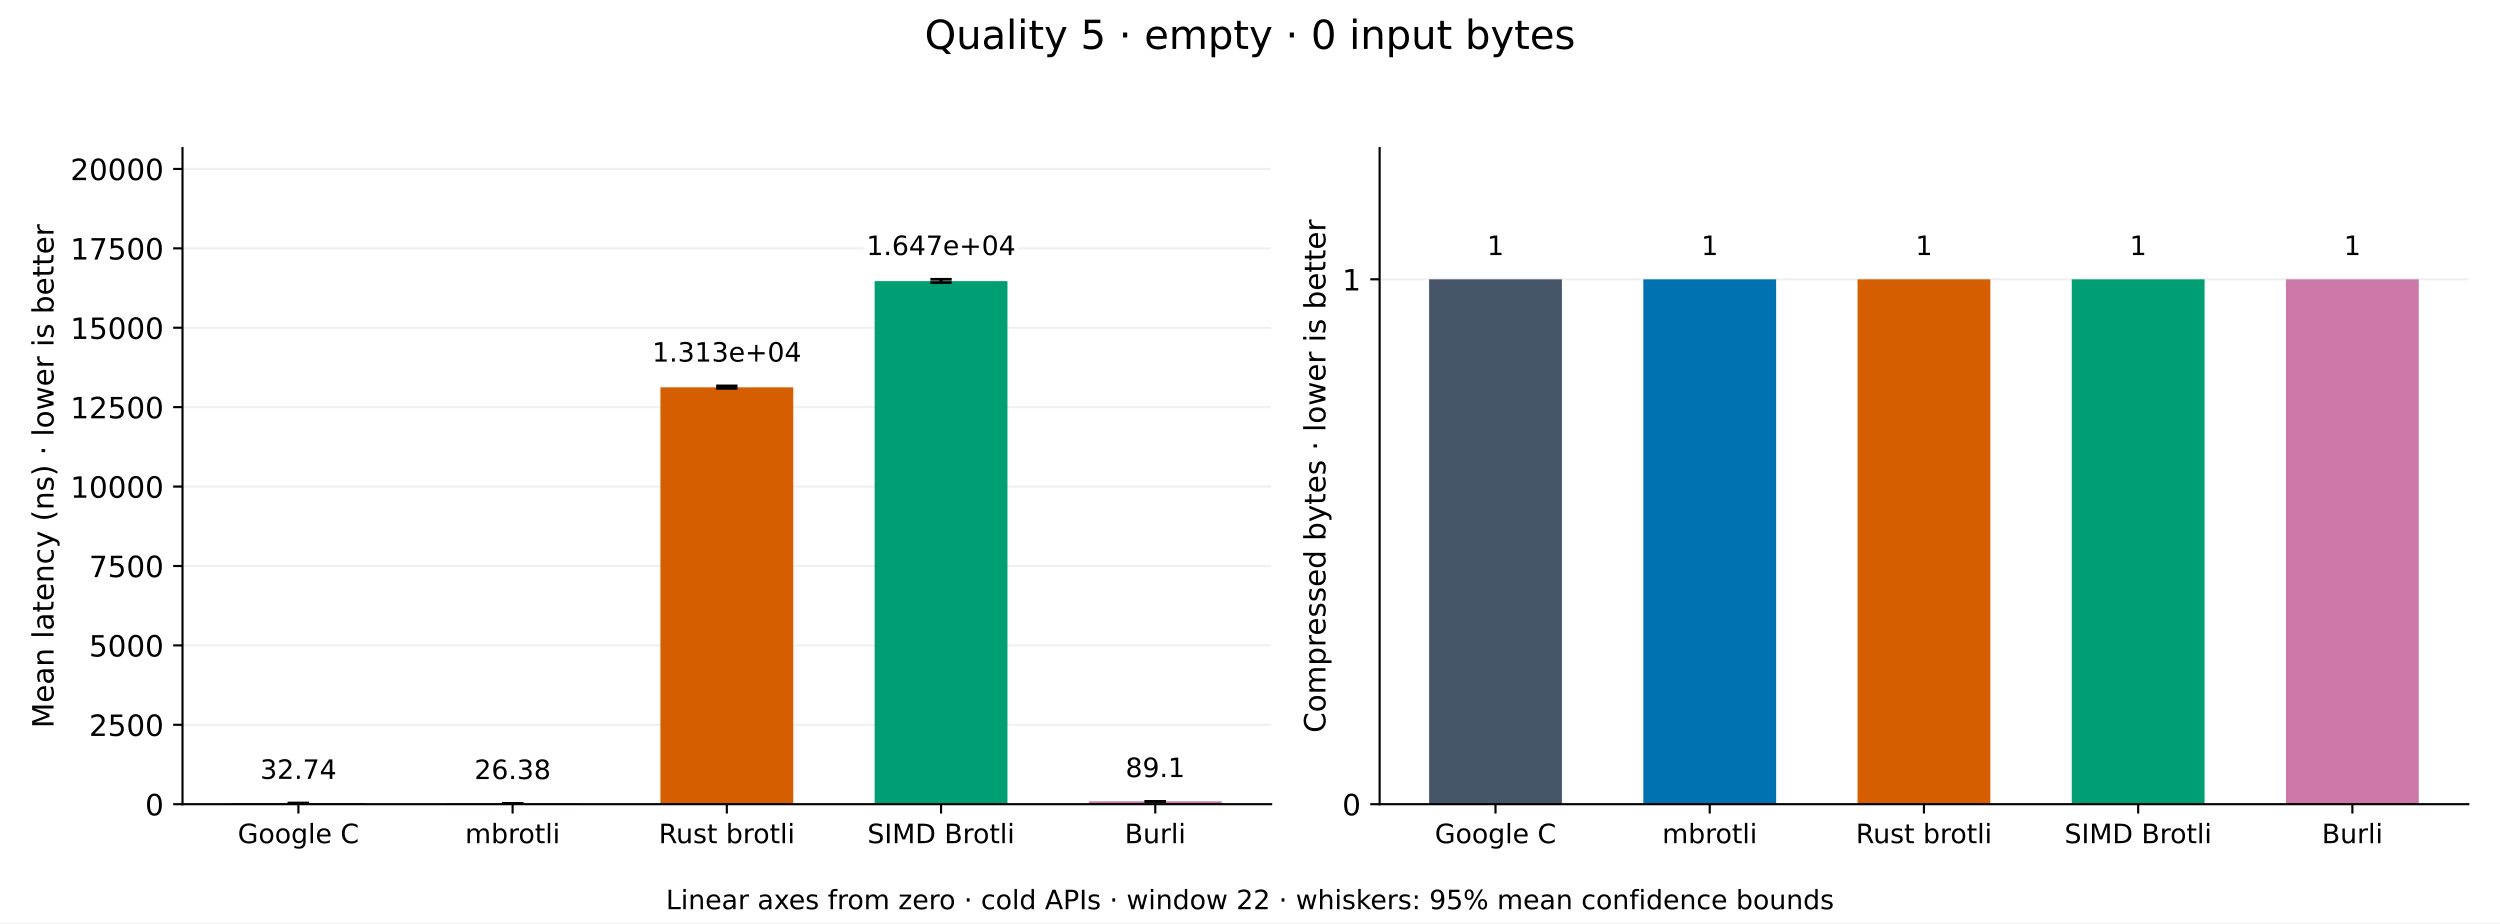
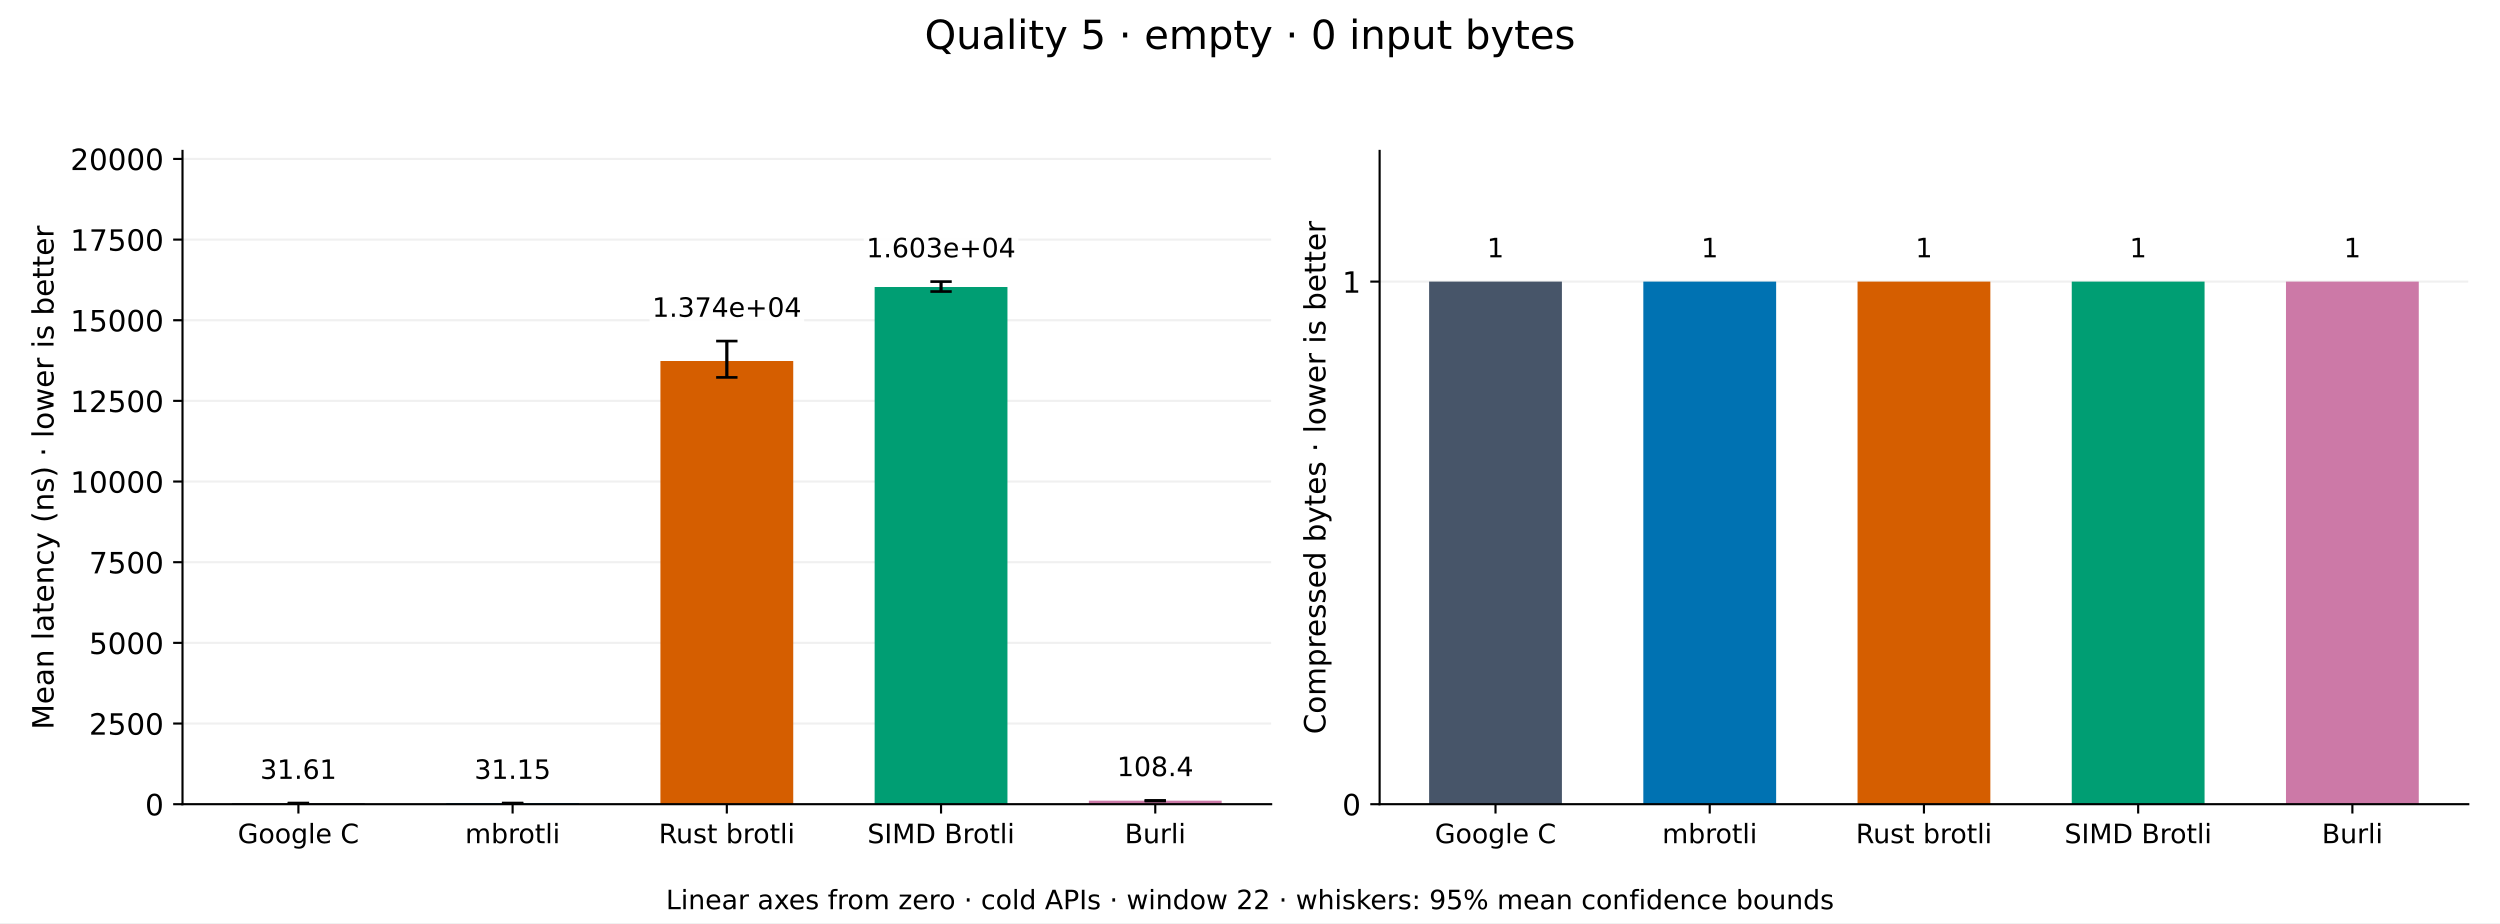
<svg xmlns="http://www.w3.org/2000/svg" xmlns:xlink="http://www.w3.org/1999/xlink" width="936pt" height="345.6pt" viewBox="0 0 936 345.6" version="1.1">
  <defs>
    <style type="text/css">*{stroke-linejoin: round; stroke-linecap: butt}</style>
  </defs>
  <g id="figure_1">
    <g id="patch_1">
      <path d="M 0 345.6 L 936 345.6 L 936 0 L 0 0 z " style="fill: #ffffff" />
    </g>
    <g id="axes_1">
      <g id="patch_2">
-         <path d="M 68.33 301.088 L 475.92 301.088 L 475.92 55.44 L 68.33 55.44 z " style="fill: #ffffff" />
+         <path d="M 68.33 301.088 L 475.92 301.088 L 475.92 56.504 L 68.33 56.504 z " style="fill: #ffffff" />
      </g>
      <g id="matplotlib.axis_1">
        <g id="xtick_1">
          <g id="line2d_1">
            <defs>
              <path id="m3d63aaa0ea" d="M 0 0 L 0 3.5 " style="stroke: #000000; stroke-width: 0.8" />
            </defs>
            <g>
              <use xlink:href="#m3d63aaa0ea" x="111.72" y="301.088" style="stroke: #000000; stroke-width: 0.8" />
            </g>
          </g>
          <g id="text_1">
            <text style="font-size: 10px; font-family: 'DejaVu Sans', 'Bitstream Vera Sans', 'Computer Modern Sans Serif', 'Lucida Grande', 'Verdana', 'Geneva', 'Lucid', 'Arial', 'Helvetica', 'Avant Garde', sans-serif; text-anchor: middle" x="111.72" y="315.686" transform="rotate(-0 111.7196 315.6864)">Google C</text>
          </g>
        </g>
        <g id="xtick_2">
          <g id="line2d_2">
            <g>
              <use xlink:href="#m3d63aaa0ea" x="191.922" y="301.088" style="stroke: #000000; stroke-width: 0.8" />
            </g>
          </g>
          <g id="text_2">
            <text style="font-size: 10px; font-family: 'DejaVu Sans', 'Bitstream Vera Sans', 'Computer Modern Sans Serif', 'Lucida Grande', 'Verdana', 'Geneva', 'Lucid', 'Arial', 'Helvetica', 'Avant Garde', sans-serif; text-anchor: middle" x="191.922" y="315.686" transform="rotate(-0 191.9223 315.6864)">mbrotli</text>
          </g>
        </g>
        <g id="xtick_3">
          <g id="line2d_3">
            <g>
              <use xlink:href="#m3d63aaa0ea" x="272.125" y="301.088" style="stroke: #000000; stroke-width: 0.8" />
            </g>
          </g>
          <g id="text_3">
            <text style="font-size: 10px; font-family: 'DejaVu Sans', 'Bitstream Vera Sans', 'Computer Modern Sans Serif', 'Lucida Grande', 'Verdana', 'Geneva', 'Lucid', 'Arial', 'Helvetica', 'Avant Garde', sans-serif; text-anchor: middle" x="272.125" y="315.686" transform="rotate(-0 272.125 315.6864)">Rust brotli</text>
          </g>
        </g>
        <g id="xtick_4">
          <g id="line2d_4">
            <g>
              <use xlink:href="#m3d63aaa0ea" x="352.328" y="301.088" style="stroke: #000000; stroke-width: 0.8" />
            </g>
          </g>
          <g id="text_4">
            <text style="font-size: 10px; font-family: 'DejaVu Sans', 'Bitstream Vera Sans', 'Computer Modern Sans Serif', 'Lucida Grande', 'Verdana', 'Geneva', 'Lucid', 'Arial', 'Helvetica', 'Avant Garde', sans-serif; text-anchor: middle" x="352.328" y="315.686" transform="rotate(-0 352.3277 315.6864)">SIMD Brotli</text>
          </g>
        </g>
        <g id="xtick_5">
          <g id="line2d_5">
            <g>
              <use xlink:href="#m3d63aaa0ea" x="432.53" y="301.088" style="stroke: #000000; stroke-width: 0.8" />
            </g>
          </g>
          <g id="text_5">
            <text style="font-size: 10px; font-family: 'DejaVu Sans', 'Bitstream Vera Sans', 'Computer Modern Sans Serif', 'Lucida Grande', 'Verdana', 'Geneva', 'Lucid', 'Arial', 'Helvetica', 'Avant Garde', sans-serif; text-anchor: middle" x="432.53" y="315.686" transform="rotate(-0 432.5304 315.6864)">Burli</text>
          </g>
        </g>
      </g>
      <g id="matplotlib.axis_2">
        <g id="ytick_1">
          <g id="line2d_6">
-             <path d="M 68.33 301.088 L 475.92 301.088 " clip-path="url(#pfb11f768bd)" style="fill: none; stroke: #b0b0b0; stroke-opacity: 0.18; stroke-width: 0.8; stroke-linecap: square" />
+             <path d="M 68.33 301.088 L 475.92 301.088 " clip-path="url(#p5600872d4b)" style="fill: none; stroke: #b0b0b0; stroke-opacity: 0.18; stroke-width: 0.8; stroke-linecap: square" />
          </g>
          <g id="line2d_7">
            <defs>
              <path id="mb6c034703b" d="M 0 0 L -3.5 0 " style="stroke: #000000; stroke-width: 0.8" />
            </defs>
            <g>
              <use xlink:href="#mb6c034703b" x="68.33" y="301.088" style="stroke: #000000; stroke-width: 0.8" />
            </g>
          </g>
          <g id="text_6">
            <text style="font-size: 11px; font-family: 'DejaVu Sans', 'Bitstream Vera Sans', 'Computer Modern Sans Serif', 'Lucida Grande', 'Verdana', 'Geneva', 'Lucid', 'Arial', 'Helvetica', 'Avant Garde', sans-serif; text-anchor: end" x="61.33" y="305.267" transform="rotate(-0 61.33 305.2671)">0</text>
          </g>
        </g>
        <g id="ytick_2">
          <g id="line2d_8">
-             <path d="M 68.33 271.359 L 475.92 271.359 " clip-path="url(#pfb11f768bd)" style="fill: none; stroke: #b0b0b0; stroke-opacity: 0.18; stroke-width: 0.8; stroke-linecap: square" />
+             <path d="M 68.33 270.889 L 475.92 270.889 " clip-path="url(#p5600872d4b)" style="fill: none; stroke: #b0b0b0; stroke-opacity: 0.18; stroke-width: 0.8; stroke-linecap: square" />
          </g>
          <g id="line2d_9">
            <g>
-               <use xlink:href="#mb6c034703b" x="68.33" y="271.359" style="stroke: #000000; stroke-width: 0.8" />
+               <use xlink:href="#mb6c034703b" x="68.33" y="270.889" style="stroke: #000000; stroke-width: 0.8" />
            </g>
          </g>
          <g id="text_7">
-             <text style="font-size: 11px; font-family: 'DejaVu Sans', 'Bitstream Vera Sans', 'Computer Modern Sans Serif', 'Lucida Grande', 'Verdana', 'Geneva', 'Lucid', 'Arial', 'Helvetica', 'Avant Garde', sans-serif; text-anchor: end" x="61.33" y="275.538" transform="rotate(-0 61.33 275.5377)">2500</text>
+             <text style="font-size: 11px; font-family: 'DejaVu Sans', 'Bitstream Vera Sans', 'Computer Modern Sans Serif', 'Lucida Grande', 'Verdana', 'Geneva', 'Lucid', 'Arial', 'Helvetica', 'Avant Garde', sans-serif; text-anchor: end" x="61.33" y="275.068" transform="rotate(-0 61.33 275.0682)">2500</text>
          </g>
        </g>
        <g id="ytick_3">
          <g id="line2d_10">
-             <path d="M 68.33 241.629 L 475.92 241.629 " clip-path="url(#pfb11f768bd)" style="fill: none; stroke: #b0b0b0; stroke-opacity: 0.18; stroke-width: 0.8; stroke-linecap: square" />
+             <path d="M 68.33 240.69 L 475.92 240.69 " clip-path="url(#p5600872d4b)" style="fill: none; stroke: #b0b0b0; stroke-opacity: 0.18; stroke-width: 0.8; stroke-linecap: square" />
          </g>
          <g id="line2d_11">
            <g>
-               <use xlink:href="#mb6c034703b" x="68.33" y="241.629" style="stroke: #000000; stroke-width: 0.8" />
+               <use xlink:href="#mb6c034703b" x="68.33" y="240.69" style="stroke: #000000; stroke-width: 0.8" />
            </g>
          </g>
          <g id="text_8">
-             <text style="font-size: 11px; font-family: 'DejaVu Sans', 'Bitstream Vera Sans', 'Computer Modern Sans Serif', 'Lucida Grande', 'Verdana', 'Geneva', 'Lucid', 'Arial', 'Helvetica', 'Avant Garde', sans-serif; text-anchor: end" x="61.33" y="245.808" transform="rotate(-0 61.33 245.8083)">5000</text>
+             <text style="font-size: 11px; font-family: 'DejaVu Sans', 'Bitstream Vera Sans', 'Computer Modern Sans Serif', 'Lucida Grande', 'Verdana', 'Geneva', 'Lucid', 'Arial', 'Helvetica', 'Avant Garde', sans-serif; text-anchor: end" x="61.33" y="244.869" transform="rotate(-0 61.33 244.8693)">5000</text>
          </g>
        </g>
        <g id="ytick_4">
          <g id="line2d_12">
-             <path d="M 68.33 211.9 L 475.92 211.9 " clip-path="url(#pfb11f768bd)" style="fill: none; stroke: #b0b0b0; stroke-opacity: 0.18; stroke-width: 0.8; stroke-linecap: square" />
+             <path d="M 68.33 210.491 L 475.92 210.491 " clip-path="url(#p5600872d4b)" style="fill: none; stroke: #b0b0b0; stroke-opacity: 0.18; stroke-width: 0.8; stroke-linecap: square" />
          </g>
          <g id="line2d_13">
            <g>
-               <use xlink:href="#mb6c034703b" x="68.33" y="211.9" style="stroke: #000000; stroke-width: 0.8" />
+               <use xlink:href="#mb6c034703b" x="68.33" y="210.491" style="stroke: #000000; stroke-width: 0.8" />
            </g>
          </g>
          <g id="text_9">
-             <text style="font-size: 11px; font-family: 'DejaVu Sans', 'Bitstream Vera Sans', 'Computer Modern Sans Serif', 'Lucida Grande', 'Verdana', 'Geneva', 'Lucid', 'Arial', 'Helvetica', 'Avant Garde', sans-serif; text-anchor: end" x="61.33" y="216.079" transform="rotate(-0 61.33 216.0789)">7500</text>
+             <text style="font-size: 11px; font-family: 'DejaVu Sans', 'Bitstream Vera Sans', 'Computer Modern Sans Serif', 'Lucida Grande', 'Verdana', 'Geneva', 'Lucid', 'Arial', 'Helvetica', 'Avant Garde', sans-serif; text-anchor: end" x="61.33" y="214.67" transform="rotate(-0 61.33 214.6704)">7500</text>
          </g>
        </g>
        <g id="ytick_5">
          <g id="line2d_14">
-             <path d="M 68.33 182.17 L 475.92 182.17 " clip-path="url(#pfb11f768bd)" style="fill: none; stroke: #b0b0b0; stroke-opacity: 0.18; stroke-width: 0.8; stroke-linecap: square" />
+             <path d="M 68.33 180.292 L 475.92 180.292 " clip-path="url(#p5600872d4b)" style="fill: none; stroke: #b0b0b0; stroke-opacity: 0.18; stroke-width: 0.8; stroke-linecap: square" />
          </g>
          <g id="line2d_15">
            <g>
-               <use xlink:href="#mb6c034703b" x="68.33" y="182.17" style="stroke: #000000; stroke-width: 0.8" />
+               <use xlink:href="#mb6c034703b" x="68.33" y="180.292" style="stroke: #000000; stroke-width: 0.8" />
            </g>
          </g>
          <g id="text_10">
-             <text style="font-size: 11px; font-family: 'DejaVu Sans', 'Bitstream Vera Sans', 'Computer Modern Sans Serif', 'Lucida Grande', 'Verdana', 'Geneva', 'Lucid', 'Arial', 'Helvetica', 'Avant Garde', sans-serif; text-anchor: end" x="61.33" y="186.35" transform="rotate(-0 61.33 186.3495)">10000</text>
+             <text style="font-size: 11px; font-family: 'DejaVu Sans', 'Bitstream Vera Sans', 'Computer Modern Sans Serif', 'Lucida Grande', 'Verdana', 'Geneva', 'Lucid', 'Arial', 'Helvetica', 'Avant Garde', sans-serif; text-anchor: end" x="61.33" y="184.471" transform="rotate(-0 61.33 184.4714)">10000</text>
          </g>
        </g>
        <g id="ytick_6">
          <g id="line2d_16">
-             <path d="M 68.33 152.441 L 475.92 152.441 " clip-path="url(#pfb11f768bd)" style="fill: none; stroke: #b0b0b0; stroke-opacity: 0.18; stroke-width: 0.8; stroke-linecap: square" />
+             <path d="M 68.33 150.093 L 475.92 150.093 " clip-path="url(#p5600872d4b)" style="fill: none; stroke: #b0b0b0; stroke-opacity: 0.18; stroke-width: 0.8; stroke-linecap: square" />
          </g>
          <g id="line2d_17">
            <g>
-               <use xlink:href="#mb6c034703b" x="68.33" y="152.441" style="stroke: #000000; stroke-width: 0.8" />
+               <use xlink:href="#mb6c034703b" x="68.33" y="150.093" style="stroke: #000000; stroke-width: 0.8" />
            </g>
          </g>
          <g id="text_11">
-             <text style="font-size: 11px; font-family: 'DejaVu Sans', 'Bitstream Vera Sans', 'Computer Modern Sans Serif', 'Lucida Grande', 'Verdana', 'Geneva', 'Lucid', 'Arial', 'Helvetica', 'Avant Garde', sans-serif; text-anchor: end" x="61.33" y="156.62" transform="rotate(-0 61.33 156.6201)">12500</text>
+             <text style="font-size: 11px; font-family: 'DejaVu Sans', 'Bitstream Vera Sans', 'Computer Modern Sans Serif', 'Lucida Grande', 'Verdana', 'Geneva', 'Lucid', 'Arial', 'Helvetica', 'Avant Garde', sans-serif; text-anchor: end" x="61.33" y="154.273" transform="rotate(-0 61.33 154.2725)">12500</text>
          </g>
        </g>
        <g id="ytick_7">
          <g id="line2d_18">
-             <path d="M 68.33 122.712 L 475.92 122.712 " clip-path="url(#pfb11f768bd)" style="fill: none; stroke: #b0b0b0; stroke-opacity: 0.18; stroke-width: 0.8; stroke-linecap: square" />
+             <path d="M 68.33 119.894 L 475.92 119.894 " clip-path="url(#p5600872d4b)" style="fill: none; stroke: #b0b0b0; stroke-opacity: 0.18; stroke-width: 0.8; stroke-linecap: square" />
          </g>
          <g id="line2d_19">
            <g>
-               <use xlink:href="#mb6c034703b" x="68.33" y="122.712" style="stroke: #000000; stroke-width: 0.8" />
+               <use xlink:href="#mb6c034703b" x="68.33" y="119.894" style="stroke: #000000; stroke-width: 0.8" />
            </g>
          </g>
          <g id="text_12">
-             <text style="font-size: 11px; font-family: 'DejaVu Sans', 'Bitstream Vera Sans', 'Computer Modern Sans Serif', 'Lucida Grande', 'Verdana', 'Geneva', 'Lucid', 'Arial', 'Helvetica', 'Avant Garde', sans-serif; text-anchor: end" x="61.33" y="126.891" transform="rotate(-0 61.33 126.8907)">15000</text>
+             <text style="font-size: 11px; font-family: 'DejaVu Sans', 'Bitstream Vera Sans', 'Computer Modern Sans Serif', 'Lucida Grande', 'Verdana', 'Geneva', 'Lucid', 'Arial', 'Helvetica', 'Avant Garde', sans-serif; text-anchor: end" x="61.33" y="124.074" transform="rotate(-0 61.33 124.0736)">15000</text>
          </g>
        </g>
        <g id="ytick_8">
          <g id="line2d_20">
-             <path d="M 68.33 92.982 L 475.92 92.982 " clip-path="url(#pfb11f768bd)" style="fill: none; stroke: #b0b0b0; stroke-opacity: 0.18; stroke-width: 0.8; stroke-linecap: square" />
+             <path d="M 68.33 89.696 L 475.92 89.696 " clip-path="url(#p5600872d4b)" style="fill: none; stroke: #b0b0b0; stroke-opacity: 0.18; stroke-width: 0.8; stroke-linecap: square" />
          </g>
          <g id="line2d_21">
            <g>
-               <use xlink:href="#mb6c034703b" x="68.33" y="92.982" style="stroke: #000000; stroke-width: 0.8" />
+               <use xlink:href="#mb6c034703b" x="68.33" y="89.696" style="stroke: #000000; stroke-width: 0.8" />
            </g>
          </g>
          <g id="text_13">
-             <text style="font-size: 11px; font-family: 'DejaVu Sans', 'Bitstream Vera Sans', 'Computer Modern Sans Serif', 'Lucida Grande', 'Verdana', 'Geneva', 'Lucid', 'Arial', 'Helvetica', 'Avant Garde', sans-serif; text-anchor: end" x="61.33" y="97.161" transform="rotate(-0 61.33 97.16134)">17500</text>
+             <text style="font-size: 11px; font-family: 'DejaVu Sans', 'Bitstream Vera Sans', 'Computer Modern Sans Serif', 'Lucida Grande', 'Verdana', 'Geneva', 'Lucid', 'Arial', 'Helvetica', 'Avant Garde', sans-serif; text-anchor: end" x="61.33" y="93.875" transform="rotate(-0 61.33 93.87467)">17500</text>
          </g>
        </g>
        <g id="ytick_9">
          <g id="line2d_22">
-             <path d="M 68.33 63.253 L 475.92 63.253 " clip-path="url(#pfb11f768bd)" style="fill: none; stroke: #b0b0b0; stroke-opacity: 0.18; stroke-width: 0.8; stroke-linecap: square" />
+             <path d="M 68.33 59.497 L 475.92 59.497 " clip-path="url(#p5600872d4b)" style="fill: none; stroke: #b0b0b0; stroke-opacity: 0.18; stroke-width: 0.8; stroke-linecap: square" />
          </g>
          <g id="line2d_23">
            <g>
-               <use xlink:href="#mb6c034703b" x="68.33" y="63.253" style="stroke: #000000; stroke-width: 0.8" />
+               <use xlink:href="#mb6c034703b" x="68.33" y="59.497" style="stroke: #000000; stroke-width: 0.8" />
            </g>
          </g>
          <g id="text_14">
-             <text style="font-size: 11px; font-family: 'DejaVu Sans', 'Bitstream Vera Sans', 'Computer Modern Sans Serif', 'Lucida Grande', 'Verdana', 'Geneva', 'Lucid', 'Arial', 'Helvetica', 'Avant Garde', sans-serif; text-anchor: end" x="61.33" y="67.432" transform="rotate(-0 61.33 67.43194)">20000</text>
+             <text style="font-size: 11px; font-family: 'DejaVu Sans', 'Bitstream Vera Sans', 'Computer Modern Sans Serif', 'Lucida Grande', 'Verdana', 'Geneva', 'Lucid', 'Arial', 'Helvetica', 'Avant Garde', sans-serif; text-anchor: end" x="61.33" y="63.676" transform="rotate(-0 61.33 63.67574)">20000</text>
          </g>
        </g>
        <g id="text_15">
-           <text style="font-size: 11px; font-family: 'DejaVu Sans', 'Bitstream Vera Sans', 'Computer Modern Sans Serif', 'Lucida Grande', 'Verdana', 'Geneva', 'Lucid', 'Arial', 'Helvetica', 'Avant Garde', sans-serif; text-anchor: middle" x="20.049" y="178.264" transform="rotate(-90 20.04859 178.264)">Mean latency (ns) · lower is better</text>
+           <text style="font-size: 11px; font-family: 'DejaVu Sans', 'Bitstream Vera Sans', 'Computer Modern Sans Serif', 'Lucida Grande', 'Verdana', 'Geneva', 'Lucid', 'Arial', 'Helvetica', 'Avant Garde', sans-serif; text-anchor: middle" x="20.049" y="178.796" transform="rotate(-90 20.04859 178.796)">Mean latency (ns) · lower is better</text>
        </g>
      </g>
      <g id="patch_3">
-         <path d="M 86.857 301.088 L 136.582 301.088 L 136.582 300.699 L 86.857 300.699 z " clip-path="url(#pfb11f768bd)" style="fill: #475569" />
+         <path d="M 86.857 301.088 L 136.582 301.088 L 136.582 300.706 L 86.857 300.706 z " clip-path="url(#p5600872d4b)" style="fill: #475569" />
      </g>
      <g id="patch_4">
-         <path d="M 167.059 301.088 L 216.785 301.088 L 216.785 300.774 L 167.059 300.774 z " clip-path="url(#pfb11f768bd)" style="fill: #0072b2" />
+         <path d="M 167.059 301.088 L 216.785 301.088 L 216.785 300.712 L 167.059 300.712 z " clip-path="url(#p5600872d4b)" style="fill: #0072b2" />
      </g>
      <g id="patch_5">
-         <path d="M 247.262 301.088 L 296.988 301.088 L 296.988 145.006 L 247.262 145.006 z " clip-path="url(#pfb11f768bd)" style="fill: #d55e00" />
+         <path d="M 247.262 301.088 L 296.988 301.088 L 296.988 135.169 L 247.262 135.169 z " clip-path="url(#p5600872d4b)" style="fill: #d55e00" />
      </g>
      <g id="patch_6">
-         <path d="M 327.465 301.088 L 377.191 301.088 L 377.191 105.253 L 327.465 105.253 z " clip-path="url(#pfb11f768bd)" style="fill: #009e73" />
+         <path d="M 327.465 301.088 L 377.191 301.088 L 377.191 107.458 L 327.465 107.458 z " clip-path="url(#p5600872d4b)" style="fill: #009e73" />
      </g>
      <g id="patch_7">
-         <path d="M 407.668 301.088 L 457.393 301.088 L 457.393 300.028 L 407.668 300.028 z " clip-path="url(#pfb11f768bd)" style="fill: #cc79a7" />
+         <path d="M 407.668 301.088 L 457.393 301.088 L 457.393 299.779 L 407.668 299.779 z " clip-path="url(#p5600872d4b)" style="fill: #cc79a7" />
      </g>
      <g id="LineCollection_1">
-         <path d="M 111.72 300.701 L 111.72 300.697 " clip-path="url(#pfb11f768bd)" style="fill: none; stroke: #000000; stroke-width: 1.2" />
-         <path d="M 191.922 300.775 L 191.922 300.773 " clip-path="url(#pfb11f768bd)" style="fill: none; stroke: #000000; stroke-width: 1.2" />
-         <path d="M 272.125 145.427 L 272.125 144.477 " clip-path="url(#pfb11f768bd)" style="fill: none; stroke: #000000; stroke-width: 1.2" />
-         <path d="M 352.328 105.802 L 352.328 104.57 " clip-path="url(#pfb11f768bd)" style="fill: none; stroke: #000000; stroke-width: 1.2" />
-         <path d="M 432.53 300.032 L 432.53 300.024 " clip-path="url(#pfb11f768bd)" style="fill: none; stroke: #000000; stroke-width: 1.2" />
+         <path d="M 111.72 300.716 L 111.72 300.696 " clip-path="url(#p5600872d4b)" style="fill: none; stroke: #000000; stroke-width: 1.2" />
+         <path d="M 191.922 300.728 L 191.922 300.693 " clip-path="url(#p5600872d4b)" style="fill: none; stroke: #000000; stroke-width: 1.2" />
+         <path d="M 272.125 141.306 L 272.125 127.693 " clip-path="url(#p5600872d4b)" style="fill: none; stroke: #000000; stroke-width: 1.2" />
+         <path d="M 352.328 109.154 L 352.328 105.421 " clip-path="url(#p5600872d4b)" style="fill: none; stroke: #000000; stroke-width: 1.2" />
+         <path d="M 432.53 299.886 L 432.53 299.662 " clip-path="url(#p5600872d4b)" style="fill: none; stroke: #000000; stroke-width: 1.2" />
      </g>
      <g id="line2d_24">
        <defs>
          <path id="ma4d3aa00d3" d="M 4 0 L -4 -0 " style="stroke: #000000" />
        </defs>
-         <g clip-path="url(#pfb11f768bd)">
-           <use xlink:href="#ma4d3aa00d3" x="111.72" y="300.701" style="fill: #1f77b4; stroke: #000000" />
-           <use xlink:href="#ma4d3aa00d3" x="191.922" y="300.775" style="fill: #1f77b4; stroke: #000000" />
-           <use xlink:href="#ma4d3aa00d3" x="272.125" y="145.427" style="fill: #1f77b4; stroke: #000000" />
-           <use xlink:href="#ma4d3aa00d3" x="352.328" y="105.802" style="fill: #1f77b4; stroke: #000000" />
-           <use xlink:href="#ma4d3aa00d3" x="432.53" y="300.032" style="fill: #1f77b4; stroke: #000000" />
+         <g clip-path="url(#p5600872d4b)">
+           <use xlink:href="#ma4d3aa00d3" x="111.72" y="300.716" style="fill: #1f77b4; stroke: #000000" />
+           <use xlink:href="#ma4d3aa00d3" x="191.922" y="300.728" style="fill: #1f77b4; stroke: #000000" />
+           <use xlink:href="#ma4d3aa00d3" x="272.125" y="141.306" style="fill: #1f77b4; stroke: #000000" />
+           <use xlink:href="#ma4d3aa00d3" x="352.328" y="109.154" style="fill: #1f77b4; stroke: #000000" />
+           <use xlink:href="#ma4d3aa00d3" x="432.53" y="299.886" style="fill: #1f77b4; stroke: #000000" />
        </g>
      </g>
      <g id="line2d_25">
-         <g clip-path="url(#pfb11f768bd)">
-           <use xlink:href="#ma4d3aa00d3" x="111.72" y="300.697" style="fill: #1f77b4; stroke: #000000" />
-           <use xlink:href="#ma4d3aa00d3" x="191.922" y="300.773" style="fill: #1f77b4; stroke: #000000" />
-           <use xlink:href="#ma4d3aa00d3" x="272.125" y="144.477" style="fill: #1f77b4; stroke: #000000" />
-           <use xlink:href="#ma4d3aa00d3" x="352.328" y="104.57" style="fill: #1f77b4; stroke: #000000" />
-           <use xlink:href="#ma4d3aa00d3" x="432.53" y="300.024" style="fill: #1f77b4; stroke: #000000" />
+         <g clip-path="url(#p5600872d4b)">
+           <use xlink:href="#ma4d3aa00d3" x="111.72" y="300.696" style="fill: #1f77b4; stroke: #000000" />
+           <use xlink:href="#ma4d3aa00d3" x="191.922" y="300.693" style="fill: #1f77b4; stroke: #000000" />
+           <use xlink:href="#ma4d3aa00d3" x="272.125" y="127.693" style="fill: #1f77b4; stroke: #000000" />
+           <use xlink:href="#ma4d3aa00d3" x="352.328" y="105.421" style="fill: #1f77b4; stroke: #000000" />
+           <use xlink:href="#ma4d3aa00d3" x="432.53" y="299.662" style="fill: #1f77b4; stroke: #000000" />
        </g>
      </g>
      <g id="patch_8">
-         <path d="M 68.33 301.088 L 68.33 55.44 " style="fill: none; stroke: #000000; stroke-width: 0.8; stroke-linejoin: miter; stroke-linecap: square" />
+         <path d="M 68.33 301.088 L 68.33 56.504 " style="fill: none; stroke: #000000; stroke-width: 0.8; stroke-linejoin: miter; stroke-linecap: square" />
      </g>
      <g id="patch_9">
        <path d="M 68.33 301.088 L 475.92 301.088 " style="fill: none; stroke: #000000; stroke-width: 0.8; stroke-linejoin: miter; stroke-linecap: square" />
      </g>
      <g id="text_16">
        <g id="patch_10">
-           <path d="M 96.406 294.697 L 127.034 294.697 L 127.034 283.019 L 96.406 283.019 z " style="fill: #ffffff; opacity: 0.9" />
-         </g>
-         <text style="font-size: 10px; font-family: 'DejaVu Sans', 'Bitstream Vera Sans', 'Computer Modern Sans Serif', 'Lucida Grande', 'Verdana', 'Geneva', 'Lucid', 'Arial', 'Helvetica', 'Avant Garde', sans-serif; text-anchor: middle" x="111.72" y="291.617" transform="rotate(-0 111.7196 291.6171)">32.74</text>
+           <path d="M 96.406 294.696 L 127.034 294.696 L 127.034 283.018 L 96.406 283.018 z " style="fill: #ffffff; opacity: 0.9" />
+         </g>
+         <text style="font-size: 10px; font-family: 'DejaVu Sans', 'Bitstream Vera Sans', 'Computer Modern Sans Serif', 'Lucida Grande', 'Verdana', 'Geneva', 'Lucid', 'Arial', 'Helvetica', 'Avant Garde', sans-serif; text-anchor: middle" x="111.72" y="291.616" transform="rotate(-0 111.7196 291.6162)">31.61</text>
      </g>
      <g id="text_17">
        <g id="patch_11">
-           <path d="M 176.608 294.773 L 207.236 294.773 L 207.236 283.095 L 176.608 283.095 z " style="fill: #ffffff; opacity: 0.9" />
-         </g>
-         <text style="font-size: 10px; font-family: 'DejaVu Sans', 'Bitstream Vera Sans', 'Computer Modern Sans Serif', 'Lucida Grande', 'Verdana', 'Geneva', 'Lucid', 'Arial', 'Helvetica', 'Avant Garde', sans-serif; text-anchor: middle" x="191.922" y="291.693" transform="rotate(-0 191.9223 291.6933)">26.38</text>
+           <path d="M 176.608 294.693 L 207.236 294.693 L 207.236 283.015 L 176.608 283.015 z " style="fill: #ffffff; opacity: 0.9" />
+         </g>
+         <text style="font-size: 10px; font-family: 'DejaVu Sans', 'Bitstream Vera Sans', 'Computer Modern Sans Serif', 'Lucida Grande', 'Verdana', 'Geneva', 'Lucid', 'Arial', 'Helvetica', 'Avant Garde', sans-serif; text-anchor: middle" x="191.922" y="291.614" transform="rotate(-0 191.9223 291.6138)">31.15</text>
      </g>
      <g id="text_18">
        <g id="patch_12">
-           <path d="M 243.182 138.477 L 301.068 138.477 L 301.068 126.799 L 243.182 126.799 z " style="fill: #ffffff; opacity: 0.9" />
-         </g>
-         <text style="font-size: 10px; font-family: 'DejaVu Sans', 'Bitstream Vera Sans', 'Computer Modern Sans Serif', 'Lucida Grande', 'Verdana', 'Geneva', 'Lucid', 'Arial', 'Helvetica', 'Avant Garde', sans-serif; text-anchor: middle" x="272.125" y="135.397" transform="rotate(-0 272.125 135.3971)">1.313e+04</text>
+           <path d="M 243.182 121.693 L 301.068 121.693 L 301.068 110.015 L 243.182 110.015 z " style="fill: #ffffff; opacity: 0.9" />
+         </g>
+         <text style="font-size: 10px; font-family: 'DejaVu Sans', 'Bitstream Vera Sans', 'Computer Modern Sans Serif', 'Lucida Grande', 'Verdana', 'Geneva', 'Lucid', 'Arial', 'Helvetica', 'Avant Garde', sans-serif; text-anchor: middle" x="272.125" y="118.614" transform="rotate(-0 272.125 118.6137)">1.374e+04</text>
      </g>
      <g id="text_19">
        <g id="patch_13">
-           <path d="M 323.385 98.57 L 381.271 98.57 L 381.271 86.891 L 323.385 86.891 z " style="fill: #ffffff; opacity: 0.9" />
-         </g>
-         <text style="font-size: 10px; font-family: 'DejaVu Sans', 'Bitstream Vera Sans', 'Computer Modern Sans Serif', 'Lucida Grande', 'Verdana', 'Geneva', 'Lucid', 'Arial', 'Helvetica', 'Avant Garde', sans-serif; text-anchor: middle" x="352.328" y="95.49" transform="rotate(-0 352.3277 95.48991)">1.647e+04</text>
+           <path d="M 323.385 99.421 L 381.271 99.421 L 381.271 87.743 L 323.385 87.743 z " style="fill: #ffffff; opacity: 0.9" />
+         </g>
+         <text style="font-size: 10px; font-family: 'DejaVu Sans', 'Bitstream Vera Sans', 'Computer Modern Sans Serif', 'Lucida Grande', 'Verdana', 'Geneva', 'Lucid', 'Arial', 'Helvetica', 'Avant Garde', sans-serif; text-anchor: middle" x="352.328" y="96.341" transform="rotate(-0 352.3277 96.34119)">1.603e+04</text>
      </g>
      <g id="text_20">
        <g id="patch_14">
-           <path d="M 420.398 294.024 L 444.663 294.024 L 444.663 282.346 L 420.398 282.346 z " style="fill: #ffffff; opacity: 0.9" />
-         </g>
-         <text style="font-size: 10px; font-family: 'DejaVu Sans', 'Bitstream Vera Sans', 'Computer Modern Sans Serif', 'Lucida Grande', 'Verdana', 'Geneva', 'Lucid', 'Arial', 'Helvetica', 'Avant Garde', sans-serif; text-anchor: middle" x="432.53" y="290.945" transform="rotate(-0 432.5304 290.9448)">89.1</text>
+           <path d="M 417.216 293.662 L 447.844 293.662 L 447.844 281.984 L 417.216 281.984 z " style="fill: #ffffff; opacity: 0.9" />
+         </g>
+         <text style="font-size: 10px; font-family: 'DejaVu Sans', 'Bitstream Vera Sans', 'Computer Modern Sans Serif', 'Lucida Grande', 'Verdana', 'Geneva', 'Lucid', 'Arial', 'Helvetica', 'Avant Garde', sans-serif; text-anchor: middle" x="432.53" y="290.582" transform="rotate(-0 432.5304 290.582)">108.4</text>
      </g>
    </g>
    <g id="axes_2">
      <g id="patch_15">
-         <path d="M 516.53 301.088 L 924.12 301.088 L 924.12 55.44 L 516.53 55.44 z " style="fill: #ffffff" />
+         <path d="M 516.53 301.088 L 924.12 301.088 L 924.12 56.504 L 516.53 56.504 z " style="fill: #ffffff" />
      </g>
      <g id="matplotlib.axis_3">
        <g id="xtick_6">
          <g id="line2d_26">
            <g>
              <use xlink:href="#m3d63aaa0ea" x="559.92" y="301.088" style="stroke: #000000; stroke-width: 0.8" />
            </g>
          </g>
          <g id="text_21">
            <text style="font-size: 10px; font-family: 'DejaVu Sans', 'Bitstream Vera Sans', 'Computer Modern Sans Serif', 'Lucida Grande', 'Verdana', 'Geneva', 'Lucid', 'Arial', 'Helvetica', 'Avant Garde', sans-serif; text-anchor: middle" x="559.92" y="315.686" transform="rotate(-0 559.9196 315.6864)">Google C</text>
          </g>
        </g>
        <g id="xtick_7">
          <g id="line2d_27">
            <g>
              <use xlink:href="#m3d63aaa0ea" x="640.122" y="301.088" style="stroke: #000000; stroke-width: 0.8" />
            </g>
          </g>
          <g id="text_22">
            <text style="font-size: 10px; font-family: 'DejaVu Sans', 'Bitstream Vera Sans', 'Computer Modern Sans Serif', 'Lucida Grande', 'Verdana', 'Geneva', 'Lucid', 'Arial', 'Helvetica', 'Avant Garde', sans-serif; text-anchor: middle" x="640.122" y="315.686" transform="rotate(-0 640.1223 315.6864)">mbrotli</text>
          </g>
        </g>
        <g id="xtick_8">
          <g id="line2d_28">
            <g>
              <use xlink:href="#m3d63aaa0ea" x="720.325" y="301.088" style="stroke: #000000; stroke-width: 0.8" />
            </g>
          </g>
          <g id="text_23">
            <text style="font-size: 10px; font-family: 'DejaVu Sans', 'Bitstream Vera Sans', 'Computer Modern Sans Serif', 'Lucida Grande', 'Verdana', 'Geneva', 'Lucid', 'Arial', 'Helvetica', 'Avant Garde', sans-serif; text-anchor: middle" x="720.325" y="315.686" transform="rotate(-0 720.325 315.6864)">Rust brotli</text>
          </g>
        </g>
        <g id="xtick_9">
          <g id="line2d_29">
            <g>
              <use xlink:href="#m3d63aaa0ea" x="800.528" y="301.088" style="stroke: #000000; stroke-width: 0.8" />
            </g>
          </g>
          <g id="text_24">
            <text style="font-size: 10px; font-family: 'DejaVu Sans', 'Bitstream Vera Sans', 'Computer Modern Sans Serif', 'Lucida Grande', 'Verdana', 'Geneva', 'Lucid', 'Arial', 'Helvetica', 'Avant Garde', sans-serif; text-anchor: middle" x="800.528" y="315.686" transform="rotate(-0 800.5277 315.6864)">SIMD Brotli</text>
          </g>
        </g>
        <g id="xtick_10">
          <g id="line2d_30">
            <g>
              <use xlink:href="#m3d63aaa0ea" x="880.73" y="301.088" style="stroke: #000000; stroke-width: 0.8" />
            </g>
          </g>
          <g id="text_25">
            <text style="font-size: 10px; font-family: 'DejaVu Sans', 'Bitstream Vera Sans', 'Computer Modern Sans Serif', 'Lucida Grande', 'Verdana', 'Geneva', 'Lucid', 'Arial', 'Helvetica', 'Avant Garde', sans-serif; text-anchor: middle" x="880.73" y="315.686" transform="rotate(-0 880.7304 315.6864)">Burli</text>
          </g>
        </g>
      </g>
      <g id="matplotlib.axis_4">
        <g id="ytick_10">
          <g id="line2d_31">
-             <path d="M 516.53 301.088 L 924.12 301.088 " clip-path="url(#p5b4d335245)" style="fill: none; stroke: #b0b0b0; stroke-opacity: 0.18; stroke-width: 0.8; stroke-linecap: square" />
+             <path d="M 516.53 301.088 L 924.12 301.088 " clip-path="url(#pa3569a12f0)" style="fill: none; stroke: #b0b0b0; stroke-opacity: 0.18; stroke-width: 0.8; stroke-linecap: square" />
          </g>
          <g id="line2d_32">
            <g>
              <use xlink:href="#mb6c034703b" x="516.53" y="301.088" style="stroke: #000000; stroke-width: 0.8" />
            </g>
          </g>
          <g id="text_26">
            <text style="font-size: 11px; font-family: 'DejaVu Sans', 'Bitstream Vera Sans', 'Computer Modern Sans Serif', 'Lucida Grande', 'Verdana', 'Geneva', 'Lucid', 'Arial', 'Helvetica', 'Avant Garde', sans-serif; text-anchor: end" x="509.53" y="305.267" transform="rotate(-0 509.53 305.2671)">0</text>
          </g>
        </g>
        <g id="ytick_11">
          <g id="line2d_33">
-             <path d="M 516.53 104.57 L 924.12 104.57 " clip-path="url(#p5b4d335245)" style="fill: none; stroke: #b0b0b0; stroke-opacity: 0.18; stroke-width: 0.8; stroke-linecap: square" />
+             <path d="M 516.53 105.421 L 924.12 105.421 " clip-path="url(#pa3569a12f0)" style="fill: none; stroke: #b0b0b0; stroke-opacity: 0.18; stroke-width: 0.8; stroke-linecap: square" />
          </g>
          <g id="line2d_34">
            <g>
-               <use xlink:href="#mb6c034703b" x="516.53" y="104.57" style="stroke: #000000; stroke-width: 0.8" />
+               <use xlink:href="#mb6c034703b" x="516.53" y="105.421" style="stroke: #000000; stroke-width: 0.8" />
            </g>
          </g>
          <g id="text_27">
-             <text style="font-size: 11px; font-family: 'DejaVu Sans', 'Bitstream Vera Sans', 'Computer Modern Sans Serif', 'Lucida Grande', 'Verdana', 'Geneva', 'Lucid', 'Arial', 'Helvetica', 'Avant Garde', sans-serif; text-anchor: end" x="509.53" y="108.749" transform="rotate(-0 509.53 108.7487)">1</text>
+             <text style="font-size: 11px; font-family: 'DejaVu Sans', 'Bitstream Vera Sans', 'Computer Modern Sans Serif', 'Lucida Grande', 'Verdana', 'Geneva', 'Lucid', 'Arial', 'Helvetica', 'Avant Garde', sans-serif; text-anchor: end" x="509.53" y="109.6" transform="rotate(-0 509.53 109.6)">1</text>
          </g>
        </g>
        <g id="text_28">
-           <text style="font-size: 11px; font-family: 'DejaVu Sans', 'Bitstream Vera Sans', 'Computer Modern Sans Serif', 'Lucida Grande', 'Verdana', 'Geneva', 'Lucid', 'Arial', 'Helvetica', 'Avant Garde', sans-serif; text-anchor: middle" x="496.244" y="178.264" transform="rotate(-90 496.2436 178.264)">Compressed bytes · lower is better</text>
+           <text style="font-size: 11px; font-family: 'DejaVu Sans', 'Bitstream Vera Sans', 'Computer Modern Sans Serif', 'Lucida Grande', 'Verdana', 'Geneva', 'Lucid', 'Arial', 'Helvetica', 'Avant Garde', sans-serif; text-anchor: middle" x="496.244" y="178.796" transform="rotate(-90 496.2436 178.796)">Compressed bytes · lower is better</text>
        </g>
      </g>
      <g id="patch_16">
-         <path d="M 535.057 301.088 L 584.782 301.088 L 584.782 104.57 L 535.057 104.57 z " clip-path="url(#p5b4d335245)" style="fill: #475569" />
+         <path d="M 535.057 301.088 L 584.782 301.088 L 584.782 105.421 L 535.057 105.421 z " clip-path="url(#pa3569a12f0)" style="fill: #475569" />
      </g>
      <g id="patch_17">
-         <path d="M 615.259 301.088 L 664.985 301.088 L 664.985 104.57 L 615.259 104.57 z " clip-path="url(#p5b4d335245)" style="fill: #0072b2" />
+         <path d="M 615.259 301.088 L 664.985 301.088 L 664.985 105.421 L 615.259 105.421 z " clip-path="url(#pa3569a12f0)" style="fill: #0072b2" />
      </g>
      <g id="patch_18">
-         <path d="M 695.462 301.088 L 745.188 301.088 L 745.188 104.57 L 695.462 104.57 z " clip-path="url(#p5b4d335245)" style="fill: #d55e00" />
+         <path d="M 695.462 301.088 L 745.188 301.088 L 745.188 105.421 L 695.462 105.421 z " clip-path="url(#pa3569a12f0)" style="fill: #d55e00" />
      </g>
      <g id="patch_19">
-         <path d="M 775.665 301.088 L 825.391 301.088 L 825.391 104.57 L 775.665 104.57 z " clip-path="url(#p5b4d335245)" style="fill: #009e73" />
+         <path d="M 775.665 301.088 L 825.391 301.088 L 825.391 105.421 L 775.665 105.421 z " clip-path="url(#pa3569a12f0)" style="fill: #009e73" />
      </g>
      <g id="patch_20">
-         <path d="M 855.868 301.088 L 905.593 301.088 L 905.593 104.57 L 855.868 104.57 z " clip-path="url(#p5b4d335245)" style="fill: #cc79a7" />
+         <path d="M 855.868 301.088 L 905.593 301.088 L 905.593 105.421 L 855.868 105.421 z " clip-path="url(#pa3569a12f0)" style="fill: #cc79a7" />
      </g>
      <g id="patch_21">
-         <path d="M 516.53 301.088 L 516.53 55.44 " style="fill: none; stroke: #000000; stroke-width: 0.8; stroke-linejoin: miter; stroke-linecap: square" />
+         <path d="M 516.53 301.088 L 516.53 56.504 " style="fill: none; stroke: #000000; stroke-width: 0.8; stroke-linejoin: miter; stroke-linecap: square" />
      </g>
      <g id="patch_22">
        <path d="M 516.53 301.088 L 924.12 301.088 " style="fill: none; stroke: #000000; stroke-width: 0.8; stroke-linejoin: miter; stroke-linecap: square" />
      </g>
      <g id="text_29">
        <g id="patch_23">
-           <path d="M 555.738 98.57 L 564.101 98.57 L 564.101 86.891 L 555.738 86.891 z " style="fill: #ffffff; opacity: 0.9" />
-         </g>
-         <text style="font-size: 10px; font-family: 'DejaVu Sans', 'Bitstream Vera Sans', 'Computer Modern Sans Serif', 'Lucida Grande', 'Verdana', 'Geneva', 'Lucid', 'Arial', 'Helvetica', 'Avant Garde', sans-serif; text-anchor: middle" x="559.92" y="95.49" transform="rotate(-0 559.9196 95.48991)">1</text>
+           <path d="M 555.738 99.421 L 564.101 99.421 L 564.101 87.743 L 555.738 87.743 z " style="fill: #ffffff; opacity: 0.9" />
+         </g>
+         <text style="font-size: 10px; font-family: 'DejaVu Sans', 'Bitstream Vera Sans', 'Computer Modern Sans Serif', 'Lucida Grande', 'Verdana', 'Geneva', 'Lucid', 'Arial', 'Helvetica', 'Avant Garde', sans-serif; text-anchor: middle" x="559.92" y="96.341" transform="rotate(-0 559.9196 96.34119)">1</text>
      </g>
      <g id="text_30">
        <g id="patch_24">
-           <path d="M 635.941 98.57 L 644.304 98.57 L 644.304 86.891 L 635.941 86.891 z " style="fill: #ffffff; opacity: 0.9" />
-         </g>
-         <text style="font-size: 10px; font-family: 'DejaVu Sans', 'Bitstream Vera Sans', 'Computer Modern Sans Serif', 'Lucida Grande', 'Verdana', 'Geneva', 'Lucid', 'Arial', 'Helvetica', 'Avant Garde', sans-serif; text-anchor: middle" x="640.122" y="95.49" transform="rotate(-0 640.1223 95.48991)">1</text>
+           <path d="M 635.941 99.421 L 644.304 99.421 L 644.304 87.743 L 635.941 87.743 z " style="fill: #ffffff; opacity: 0.9" />
+         </g>
+         <text style="font-size: 10px; font-family: 'DejaVu Sans', 'Bitstream Vera Sans', 'Computer Modern Sans Serif', 'Lucida Grande', 'Verdana', 'Geneva', 'Lucid', 'Arial', 'Helvetica', 'Avant Garde', sans-serif; text-anchor: middle" x="640.122" y="96.341" transform="rotate(-0 640.1223 96.34119)">1</text>
      </g>
      <g id="text_31">
        <g id="patch_25">
-           <path d="M 716.144 98.57 L 724.506 98.57 L 724.506 86.891 L 716.144 86.891 z " style="fill: #ffffff; opacity: 0.9" />
-         </g>
-         <text style="font-size: 10px; font-family: 'DejaVu Sans', 'Bitstream Vera Sans', 'Computer Modern Sans Serif', 'Lucida Grande', 'Verdana', 'Geneva', 'Lucid', 'Arial', 'Helvetica', 'Avant Garde', sans-serif; text-anchor: middle" x="720.325" y="95.49" transform="rotate(-0 720.325 95.48991)">1</text>
+           <path d="M 716.144 99.421 L 724.506 99.421 L 724.506 87.743 L 716.144 87.743 z " style="fill: #ffffff; opacity: 0.9" />
+         </g>
+         <text style="font-size: 10px; font-family: 'DejaVu Sans', 'Bitstream Vera Sans', 'Computer Modern Sans Serif', 'Lucida Grande', 'Verdana', 'Geneva', 'Lucid', 'Arial', 'Helvetica', 'Avant Garde', sans-serif; text-anchor: middle" x="720.325" y="96.341" transform="rotate(-0 720.325 96.34119)">1</text>
      </g>
      <g id="text_32">
        <g id="patch_26">
-           <path d="M 796.346 98.57 L 804.709 98.57 L 804.709 86.891 L 796.346 86.891 z " style="fill: #ffffff; opacity: 0.9" />
-         </g>
-         <text style="font-size: 10px; font-family: 'DejaVu Sans', 'Bitstream Vera Sans', 'Computer Modern Sans Serif', 'Lucida Grande', 'Verdana', 'Geneva', 'Lucid', 'Arial', 'Helvetica', 'Avant Garde', sans-serif; text-anchor: middle" x="800.528" y="95.49" transform="rotate(-0 800.5277 95.48991)">1</text>
+           <path d="M 796.346 99.421 L 804.709 99.421 L 804.709 87.743 L 796.346 87.743 z " style="fill: #ffffff; opacity: 0.9" />
+         </g>
+         <text style="font-size: 10px; font-family: 'DejaVu Sans', 'Bitstream Vera Sans', 'Computer Modern Sans Serif', 'Lucida Grande', 'Verdana', 'Geneva', 'Lucid', 'Arial', 'Helvetica', 'Avant Garde', sans-serif; text-anchor: middle" x="800.528" y="96.341" transform="rotate(-0 800.5277 96.34119)">1</text>
      </g>
      <g id="text_33">
        <g id="patch_27">
-           <path d="M 876.549 98.57 L 884.912 98.57 L 884.912 86.891 L 876.549 86.891 z " style="fill: #ffffff; opacity: 0.9" />
-         </g>
-         <text style="font-size: 10px; font-family: 'DejaVu Sans', 'Bitstream Vera Sans', 'Computer Modern Sans Serif', 'Lucida Grande', 'Verdana', 'Geneva', 'Lucid', 'Arial', 'Helvetica', 'Avant Garde', sans-serif; text-anchor: middle" x="880.73" y="95.49" transform="rotate(-0 880.7304 95.48991)">1</text>
+           <path d="M 876.549 99.421 L 884.912 99.421 L 884.912 87.743 L 876.549 87.743 z " style="fill: #ffffff; opacity: 0.9" />
+         </g>
+         <text style="font-size: 10px; font-family: 'DejaVu Sans', 'Bitstream Vera Sans', 'Computer Modern Sans Serif', 'Lucida Grande', 'Verdana', 'Geneva', 'Lucid', 'Arial', 'Helvetica', 'Avant Garde', sans-serif; text-anchor: middle" x="880.73" y="96.341" transform="rotate(-0 880.7304 96.34119)">1</text>
      </g>
    </g>
    <g id="text_34">
      <text style="font-size: 15px; font-family: 'DejaVu Sans', 'Bitstream Vera Sans', 'Computer Modern Sans Serif', 'Lucida Grande', 'Verdana', 'Geneva', 'Lucid', 'Arial', 'Helvetica', 'Avant Garde', sans-serif; text-anchor: middle" x="468" y="18.31" transform="rotate(-0 468 18.30966)">Quality 5 · empty · 0 input bytes</text>
    </g>
    <g id="text_35">
      <text style="font-size: 10px; font-family: 'DejaVu Sans', 'Bitstream Vera Sans', 'Computer Modern Sans Serif', 'Lucida Grande', 'Verdana', 'Geneva', 'Lucid', 'Arial', 'Helvetica', 'Avant Garde', sans-serif; text-anchor: middle" x="468" y="340.416" transform="rotate(-0 468 340.416)">Linear axes from zero · cold APIs · window 22 · whiskers: 95% mean confidence bounds</text>
    </g>
  </g>
  <defs>
-     <clipPath id="pfb11f768bd">
-       <rect x="68.33" y="55.44" width="407.59" height="245.648" />
+     <clipPath id="p5600872d4b">
+       <rect x="68.33" y="56.504" width="407.59" height="244.584" />
    </clipPath>
-     <clipPath id="p5b4d335245">
-       <rect x="516.53" y="55.44" width="407.59" height="245.648" />
+     <clipPath id="pa3569a12f0">
+       <rect x="516.53" y="56.504" width="407.59" height="244.584" />
    </clipPath>
  </defs>
</svg>
